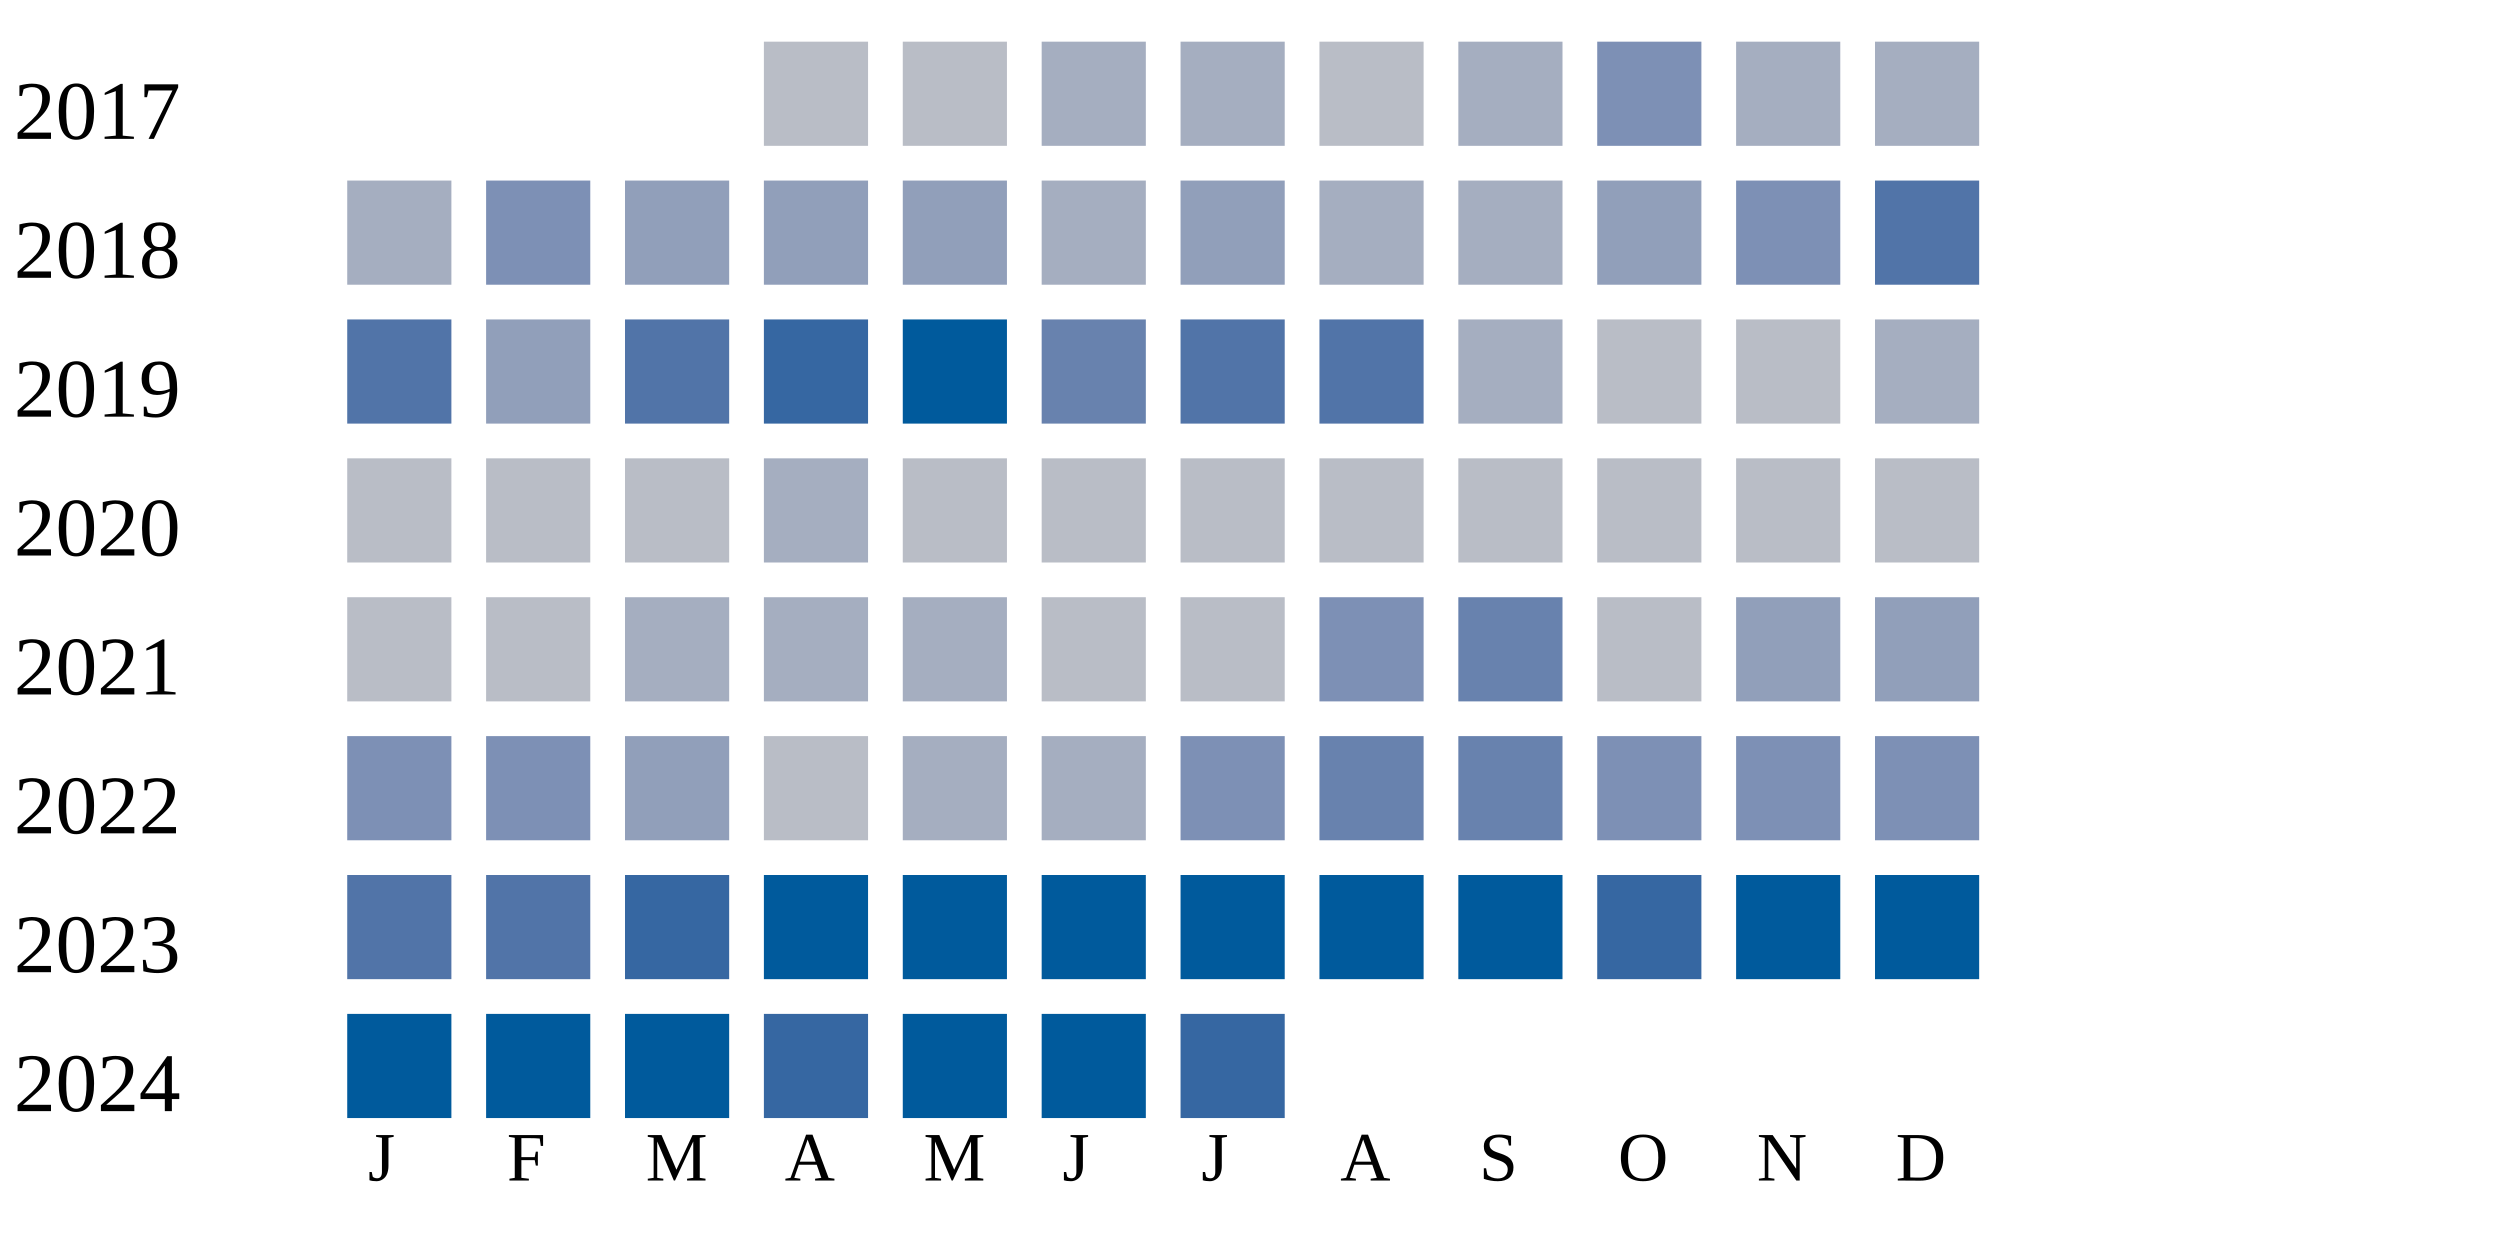
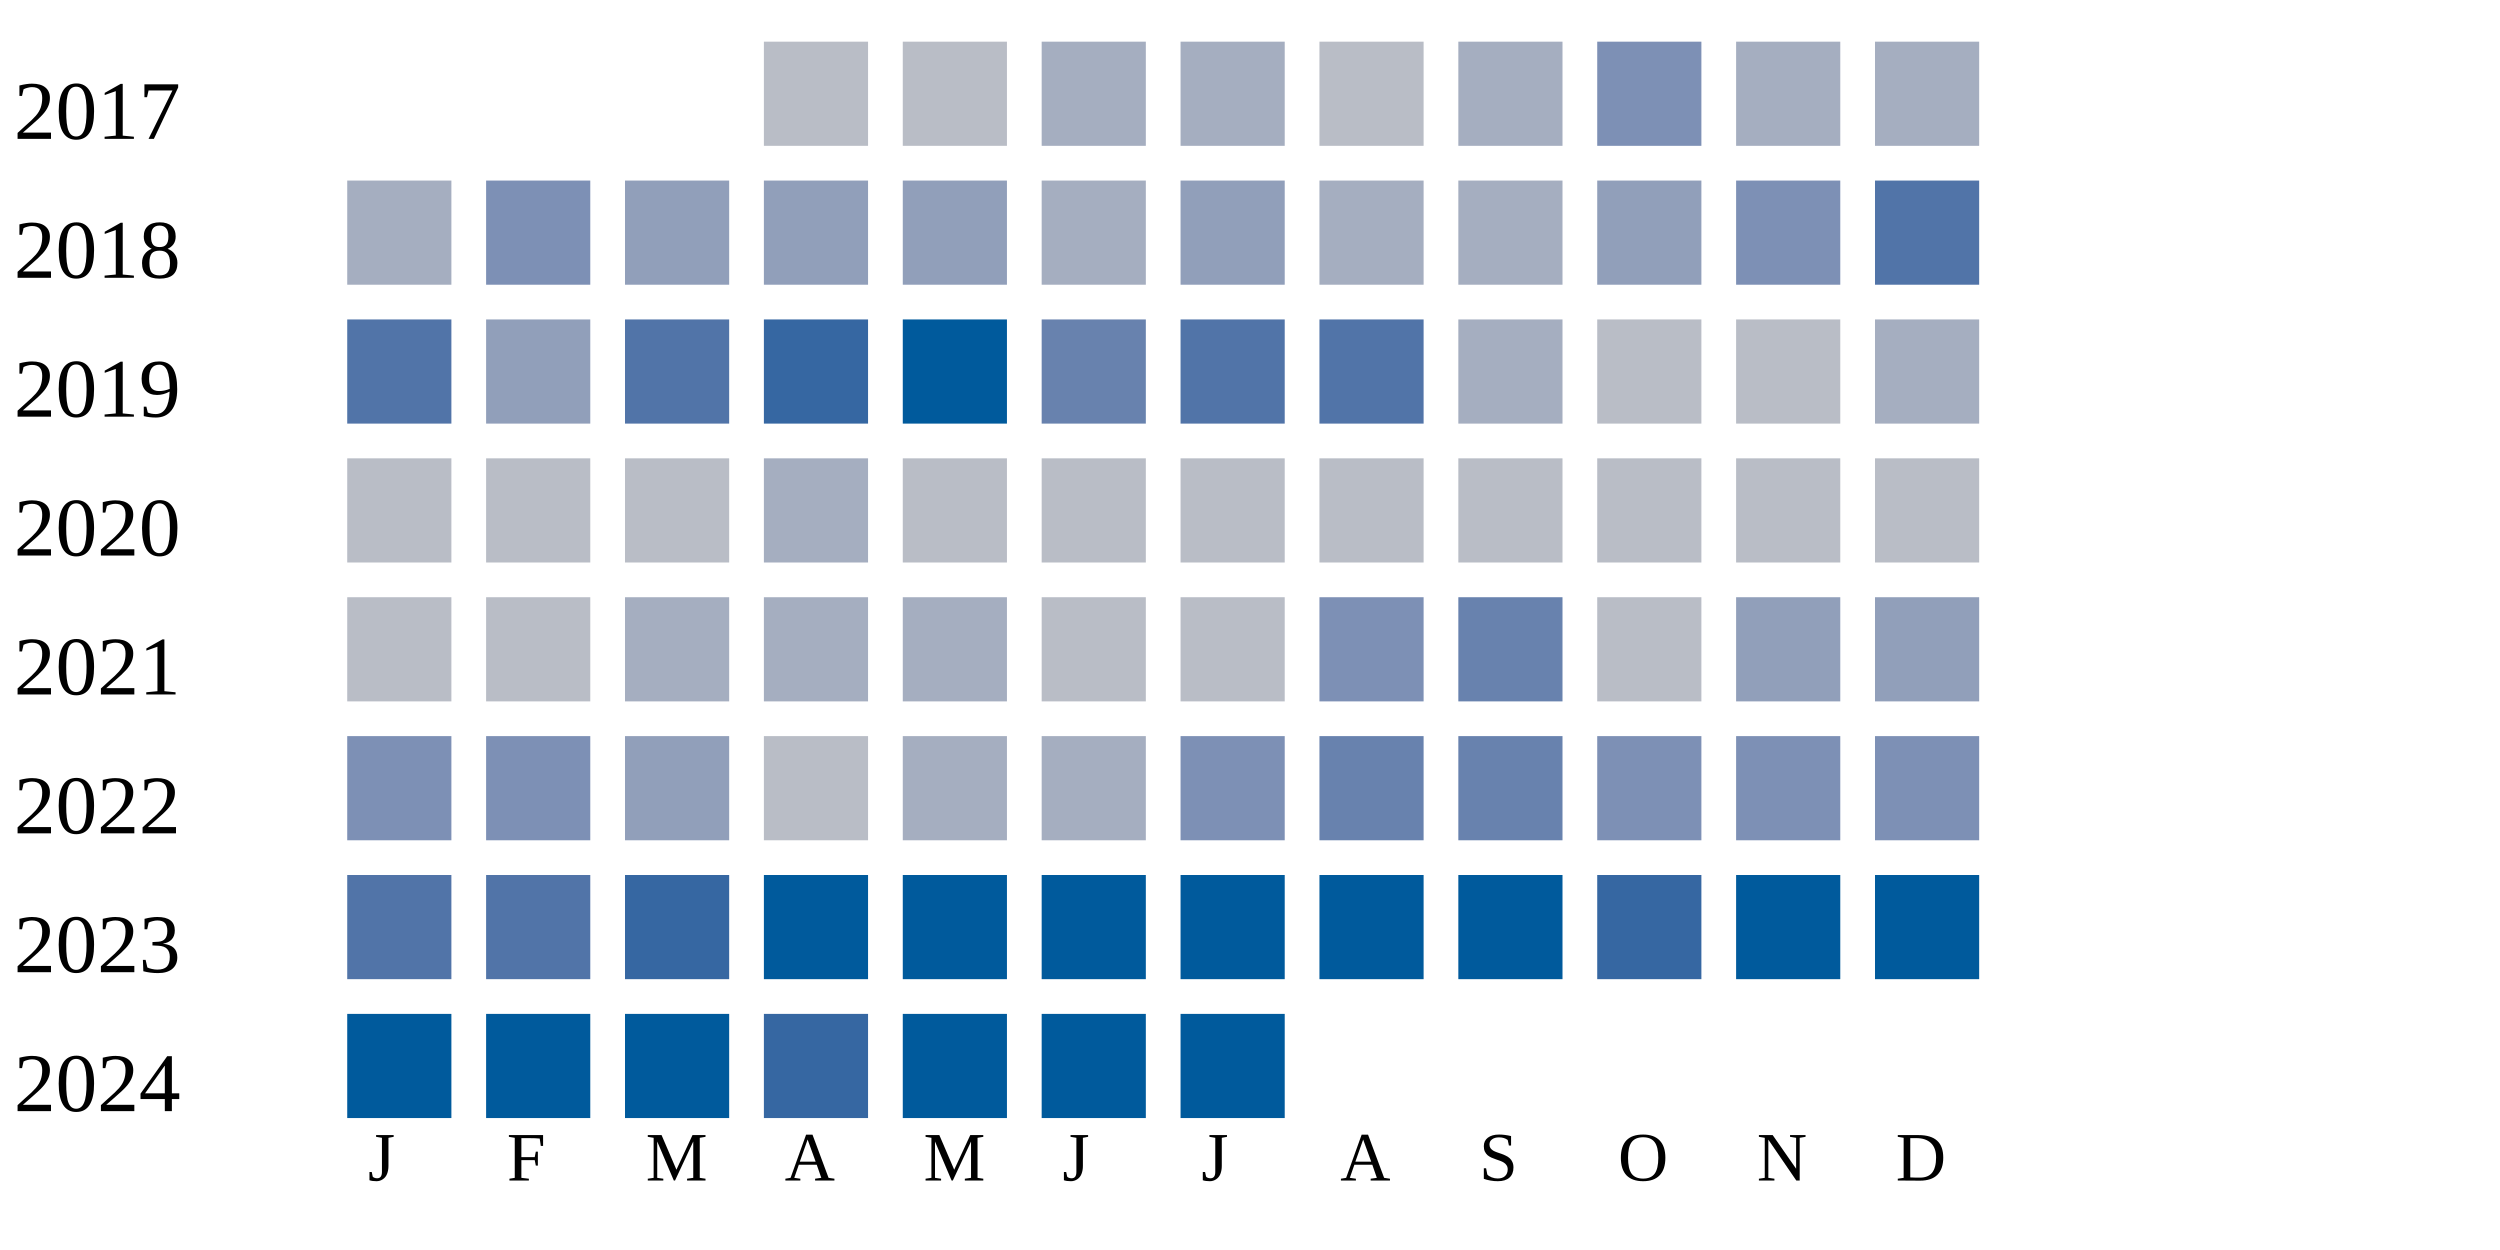
<svg xmlns="http://www.w3.org/2000/svg" width="360" height="180">
  <g transform="translate(0 0)">
    <text x="2" y="20">2017</text>
    <rect x="110" y="6" width="15" height="15" fill="#b9bdc6" />
    <rect x="130" y="6" width="15" height="15" fill="#b9bdc6" />
    <rect x="150" y="6" width="15" height="15" fill="#a5aec0" />
    <rect x="170" y="6" width="15" height="15" fill="#a5aec0" />
    <rect x="190" y="6" width="15" height="15" fill="#b9bdc6" />
    <rect x="210" y="6" width="15" height="15" fill="#a5aec0" />
    <rect x="230" y="6" width="15" height="15" fill="#7d90b5" />
    <rect x="250" y="6" width="15" height="15" fill="#a5aec0" />
    <rect x="270" y="6" width="15" height="15" fill="#a5aec0" />
  </g>
  <g transform="translate(0 20)">
    <text x="2" y="20">2018</text>
    <rect x="50" y="6" width="15" height="15" fill="#a5aec0" />
    <rect x="70" y="6" width="15" height="15" fill="#7d90b5" />
    <rect x="90" y="6" width="15" height="15" fill="#919fba" />
    <rect x="110" y="6" width="15" height="15" fill="#919fba" />
    <rect x="130" y="6" width="15" height="15" fill="#919fba" />
    <rect x="150" y="6" width="15" height="15" fill="#a5aec0" />
    <rect x="170" y="6" width="15" height="15" fill="#919fba" />
    <rect x="190" y="6" width="15" height="15" fill="#a5aec0" />
    <rect x="210" y="6" width="15" height="15" fill="#a5aec0" />
    <rect x="230" y="6" width="15" height="15" fill="#919fba" />
    <rect x="250" y="6" width="15" height="15" fill="#7d90b5" />
    <rect x="270" y="6" width="15" height="15" fill="#5174a8" />
  </g>
  <g transform="translate(0 40)">
    <text x="2" y="20">2019</text>
    <rect x="50" y="6" width="15" height="15" fill="#5174a8" />
    <rect x="70" y="6" width="15" height="15" fill="#919fba" />
    <rect x="90" y="6" width="15" height="15" fill="#5174a8" />
    <rect x="110" y="6" width="15" height="15" fill="#3667a2" />
    <rect x="130" y="6" width="15" height="15" fill="#005a9c" />
    <rect x="150" y="6" width="15" height="15" fill="#6882ae" />
    <rect x="170" y="6" width="15" height="15" fill="#5174a8" />
    <rect x="190" y="6" width="15" height="15" fill="#5174a8" />
    <rect x="210" y="6" width="15" height="15" fill="#a5aec0" />
    <rect x="230" y="6" width="15" height="15" fill="#b9bdc6" />
    <rect x="250" y="6" width="15" height="15" fill="#b9bdc6" />
    <rect x="270" y="6" width="15" height="15" fill="#a5aec0" />
  </g>
  <g transform="translate(0 60)">
    <text x="2" y="20">2020</text>
    <rect x="50" y="6" width="15" height="15" fill="#b9bdc6" />
    <rect x="70" y="6" width="15" height="15" fill="#b9bdc6" />
    <rect x="90" y="6" width="15" height="15" fill="#b9bdc6" />
    <rect x="110" y="6" width="15" height="15" fill="#a5aec0" />
    <rect x="130" y="6" width="15" height="15" fill="#b9bdc6" />
    <rect x="150" y="6" width="15" height="15" fill="#b9bdc6" />
    <rect x="170" y="6" width="15" height="15" fill="#b9bdc6" />
    <rect x="190" y="6" width="15" height="15" fill="#b9bdc6" />
    <rect x="210" y="6" width="15" height="15" fill="#b9bdc6" />
    <rect x="230" y="6" width="15" height="15" fill="#b9bdc6" />
    <rect x="250" y="6" width="15" height="15" fill="#b9bdc6" />
    <rect x="270" y="6" width="15" height="15" fill="#b9bdc6" />
  </g>
  <g transform="translate(0 80)">
    <text x="2" y="20">2021</text>
    <rect x="50" y="6" width="15" height="15" fill="#b9bdc6" />
    <rect x="70" y="6" width="15" height="15" fill="#b9bdc6" />
    <rect x="90" y="6" width="15" height="15" fill="#a5aec0" />
    <rect x="110" y="6" width="15" height="15" fill="#a5aec0" />
    <rect x="130" y="6" width="15" height="15" fill="#a5aec0" />
    <rect x="150" y="6" width="15" height="15" fill="#b9bdc6" />
    <rect x="170" y="6" width="15" height="15" fill="#b9bdc6" />
    <rect x="190" y="6" width="15" height="15" fill="#7d90b5" />
    <rect x="210" y="6" width="15" height="15" fill="#6882ae" />
    <rect x="230" y="6" width="15" height="15" fill="#b9bdc6" />
    <rect x="250" y="6" width="15" height="15" fill="#919fba" />
    <rect x="270" y="6" width="15" height="15" fill="#919fba" />
  </g>
  <g transform="translate(0 100)">
    <text x="2" y="20">2022</text>
    <rect x="50" y="6" width="15" height="15" fill="#7d90b5" />
    <rect x="70" y="6" width="15" height="15" fill="#7d90b5" />
    <rect x="90" y="6" width="15" height="15" fill="#919fba" />
    <rect x="110" y="6" width="15" height="15" fill="#b9bdc6" />
    <rect x="130" y="6" width="15" height="15" fill="#a5aec0" />
    <rect x="150" y="6" width="15" height="15" fill="#a5aec0" />
    <rect x="170" y="6" width="15" height="15" fill="#7d90b5" />
    <rect x="190" y="6" width="15" height="15" fill="#6882ae" />
    <rect x="210" y="6" width="15" height="15" fill="#6882ae" />
    <rect x="230" y="6" width="15" height="15" fill="#7d90b5" />
    <rect x="250" y="6" width="15" height="15" fill="#7d90b5" />
    <rect x="270" y="6" width="15" height="15" fill="#7d90b5" />
  </g>
  <g transform="translate(0 120)">
    <text x="2" y="20">2023</text>
    <rect x="50" y="6" width="15" height="15" fill="#5174a8" />
    <rect x="70" y="6" width="15" height="15" fill="#5174a8" />
    <rect x="90" y="6" width="15" height="15" fill="#3667a2" />
    <rect x="110" y="6" width="15" height="15" fill="#005a9c" />
    <rect x="130" y="6" width="15" height="15" fill="#005a9c" />
    <rect x="150" y="6" width="15" height="15" fill="#005a9c" />
    <rect x="170" y="6" width="15" height="15" fill="#005a9c" />
    <rect x="190" y="6" width="15" height="15" fill="#005a9c" />
    <rect x="210" y="6" width="15" height="15" fill="#005a9c" />
    <rect x="230" y="6" width="15" height="15" fill="#3667a2" />
    <rect x="250" y="6" width="15" height="15" fill="#005a9c" />
    <rect x="270" y="6" width="15" height="15" fill="#005a9c" />
  </g>
  <g transform="translate(0 140)">
    <text x="2" y="20">2024</text>
    <rect x="50" y="6" width="15" height="15" fill="#005a9c" />
    <rect x="70" y="6" width="15" height="15" fill="#005a9c" />
    <rect x="90" y="6" width="15" height="15" fill="#005a9c" />
    <rect x="110" y="6" width="15" height="15" fill="#3667a2" />
    <rect x="130" y="6" width="15" height="15" fill="#005a9c" />
    <rect x="150" y="6" width="15" height="15" fill="#005a9c" />
-     <rect x="170" y="6" width="15" height="15" fill="#3667a2" />
+     <rect x="170" y="6" width="15" height="15" fill="#005a9c" />
  </g>
  <text style="font-size: 10px; text-align: center" x="53" y="170">J</text>
  <text style="font-size: 10px; text-align: center" x="73" y="170">F</text>
  <text style="font-size: 10px; text-align: center" x="93" y="170">M</text>
  <text style="font-size: 10px; text-align: center" x="113" y="170">A</text>
  <text style="font-size: 10px; text-align: center" x="133" y="170">M</text>
  <text style="font-size: 10px; text-align: center" x="153" y="170">J</text>
  <text style="font-size: 10px; text-align: center" x="173" y="170">J</text>
  <text style="font-size: 10px; text-align: center" x="193" y="170">A</text>
  <text style="font-size: 10px; text-align: center" x="213" y="170">S</text>
  <text style="font-size: 10px; text-align: center" x="233" y="170">O</text>
  <text style="font-size: 10px; text-align: center" x="253" y="170">N</text>
  <text style="font-size: 10px; text-align: center" x="273" y="170">D</text>
  <text style="font-size: 10px;" x="155" y="189">Less</text>
  <rect fill="#b9bdc6" width="10" height="10" x="180" y="180" />
  <rect fill="#919fba" width="10" height="10" x="195" y="180" />
  <rect fill="#6882ae" width="10" height="10" x="210" y="180" />
  <rect fill="#005a9c" width="10" height="10" x="225" y="180" />
  <text x="240" y="189" style="font-size: 10px;">More</text>
</svg>
